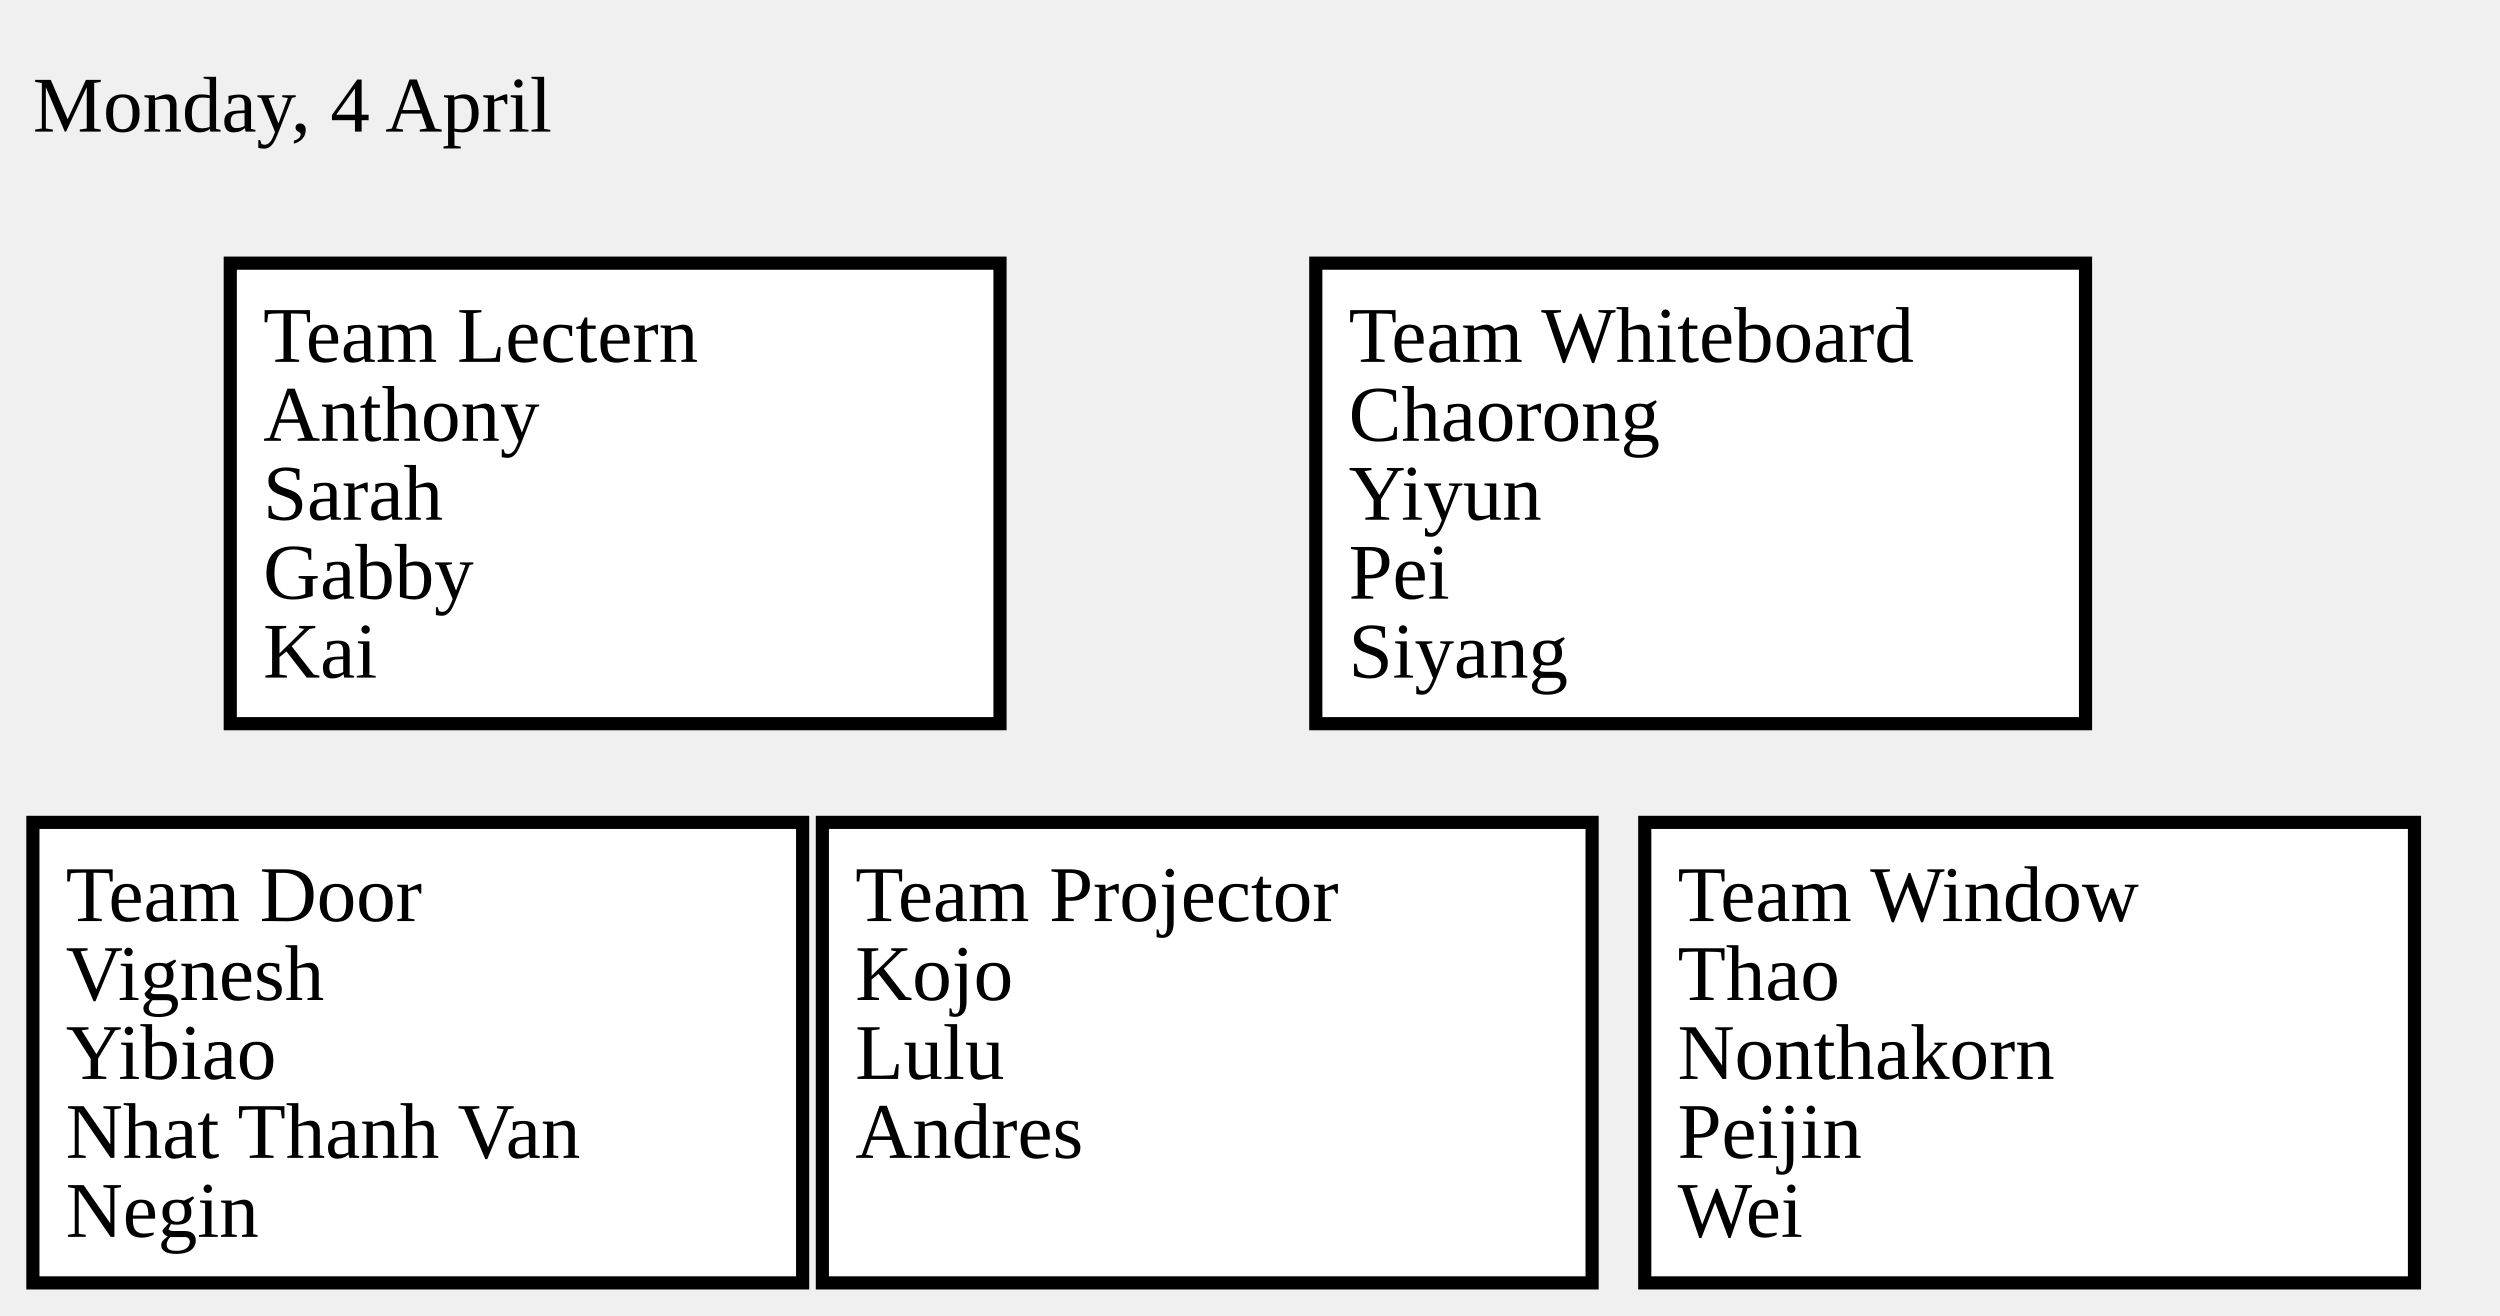
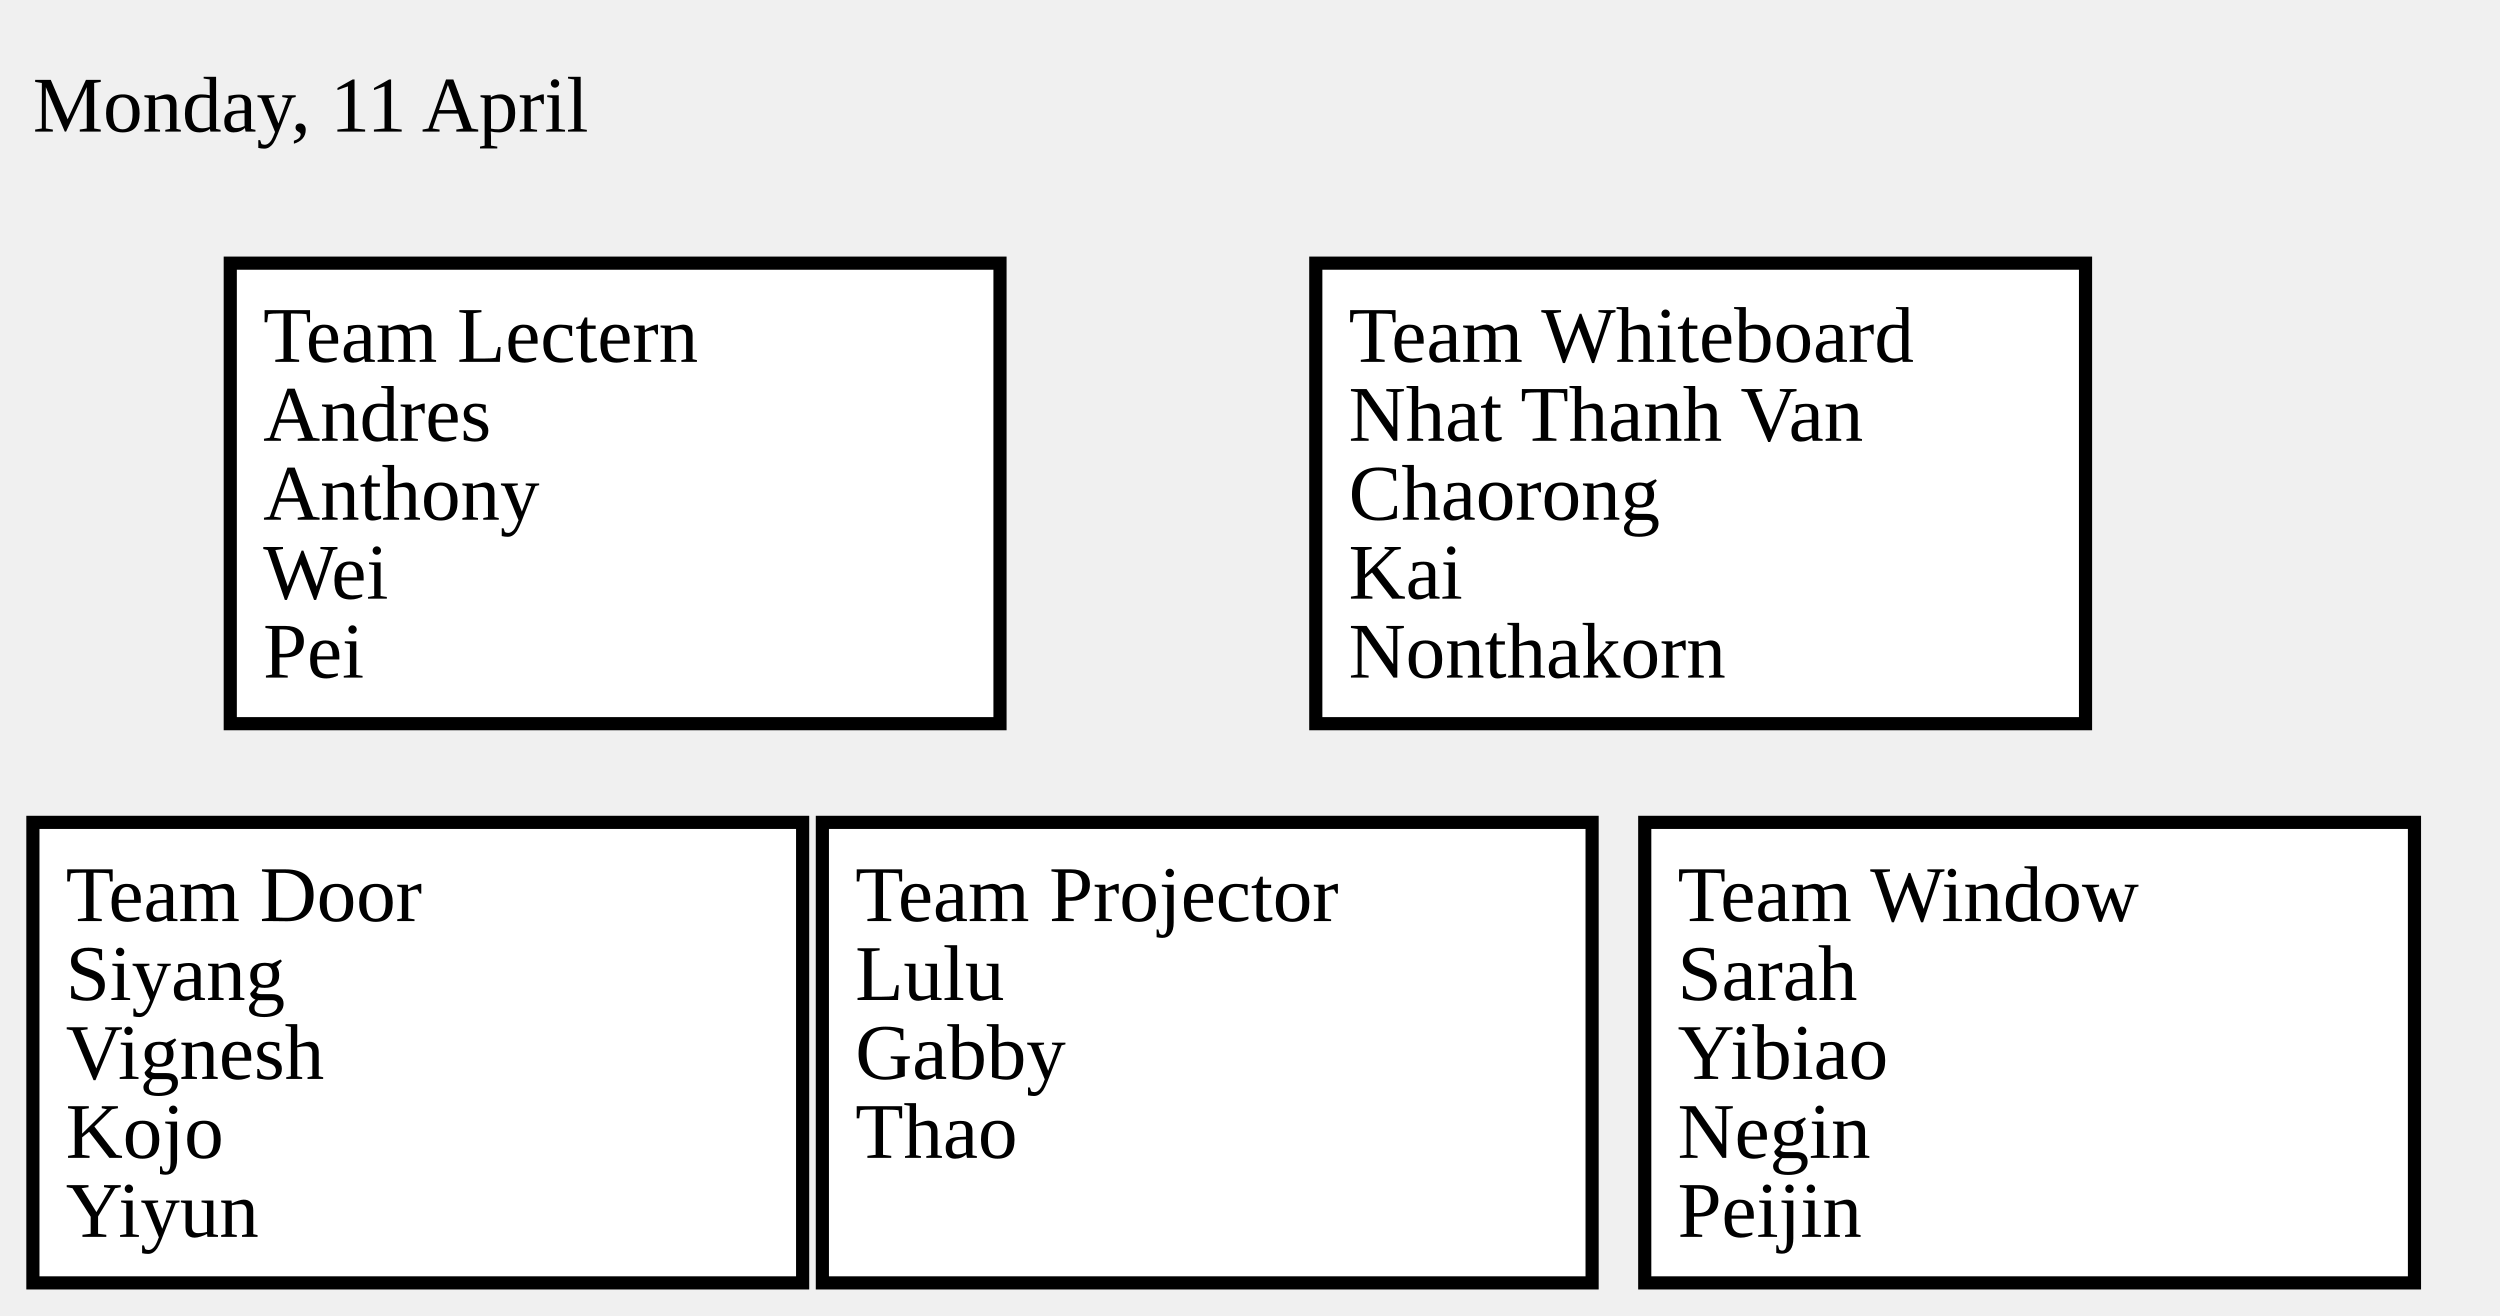
<svg xmlns="http://www.w3.org/2000/svg" width="380" height="200" viewBox="0 -200 380 200">
  <defs>
</defs>
  <rect x="200" y="-160.0" width="117" height="70" fill="#ffffff" stroke-width="2" stroke="black" />
  <text x="205" y="-145.0" font-size="12" fill="black" dy="0em">Team Whiteboard</text>
-   <text x="205" y="-133.0" font-size="12" fill="black" dy="0em">Chaorong</text>
-   <text x="205" y="-121.0" font-size="12" fill="black" dy="0em">Yiyun</text>
-   <text x="205" y="-109.0" font-size="12" fill="black" dy="0em">Pei</text>
-   <text x="205" y="-97.0" font-size="12" fill="black" dy="0em">Siyang</text>
+   <text x="205" y="-133.0" font-size="12" fill="black" dy="0em">Nhat Thanh Van</text>
+   <text x="205" y="-121.0" font-size="12" fill="black" dy="0em">Chaorong</text>
+   <text x="205" y="-109.0" font-size="12" fill="black" dy="0em">Kai</text>
+   <text x="205" y="-97.0" font-size="12" fill="black" dy="0em">Nonthakorn</text>
  <rect x="5" y="-75.0" width="117" height="70" fill="#ffffff" stroke-width="2" stroke="black" />
  <text x="10" y="-60.0" font-size="12" fill="black" dy="0em">Team Door</text>
-   <text x="10" y="-48.0" font-size="12" fill="black" dy="0em">Vignesh</text>
-   <text x="10" y="-36.0" font-size="12" fill="black" dy="0em">Yibiao</text>
-   <text x="10" y="-24.0" font-size="12" fill="black" dy="0em">Nhat Thanh Van</text>
-   <text x="10" y="-12.0" font-size="12" fill="black" dy="0em">Negin</text>
+   <text x="10" y="-48.0" font-size="12" fill="black" dy="0em">Siyang</text>
+   <text x="10" y="-36.0" font-size="12" fill="black" dy="0em">Vignesh</text>
+   <text x="10" y="-24.0" font-size="12" fill="black" dy="0em">Kojo</text>
+   <text x="10" y="-12.0" font-size="12" fill="black" dy="0em">Yiyun</text>
  <rect x="250" y="-75.0" width="117" height="70" fill="#ffffff" stroke-width="2" stroke="black" />
  <text x="255" y="-60.0" font-size="12" fill="black" dy="0em">Team Window</text>
-   <text x="255" y="-48.0" font-size="12" fill="black" dy="0em">Thao</text>
-   <text x="255" y="-36.0" font-size="12" fill="black" dy="0em">Nonthakorn</text>
-   <text x="255" y="-24.0" font-size="12" fill="black" dy="0em">Peijin</text>
-   <text x="255" y="-12.0" font-size="12" fill="black" dy="0em">Wei</text>
+   <text x="255" y="-48.0" font-size="12" fill="black" dy="0em">Sarah</text>
+   <text x="255" y="-36.0" font-size="12" fill="black" dy="0em">Yibiao</text>
+   <text x="255" y="-24.0" font-size="12" fill="black" dy="0em">Negin</text>
+   <text x="255" y="-12.0" font-size="12" fill="black" dy="0em">Peijin</text>
  <rect x="35" y="-160.0" width="117" height="70" fill="#ffffff" stroke-width="2" stroke="black" />
  <text x="40" y="-145.0" font-size="12" fill="black" dy="0em">Team Lectern</text>
-   <text x="40" y="-133.0" font-size="12" fill="black" dy="0em">Anthony</text>
-   <text x="40" y="-121.0" font-size="12" fill="black" dy="0em">Sarah</text>
-   <text x="40" y="-109.0" font-size="12" fill="black" dy="0em">Gabby</text>
-   <text x="40" y="-97.0" font-size="12" fill="black" dy="0em">Kai</text>
+   <text x="40" y="-133.0" font-size="12" fill="black" dy="0em">Andres</text>
+   <text x="40" y="-121.0" font-size="12" fill="black" dy="0em">Anthony</text>
+   <text x="40" y="-109.0" font-size="12" fill="black" dy="0em">Wei</text>
+   <text x="40" y="-97.0" font-size="12" fill="black" dy="0em">Pei</text>
  <rect x="125" y="-75.0" width="117" height="70" fill="#ffffff" stroke-width="2" stroke="black" />
  <text x="130" y="-60.0" font-size="12" fill="black" dy="0em">Team Projector</text>
-   <text x="130" y="-48.0" font-size="12" fill="black" dy="0em">Kojo</text>
-   <text x="130" y="-36.0" font-size="12" fill="black" dy="0em">Lulu</text>
-   <text x="130" y="-24.0" font-size="12" fill="black" dy="0em">Andres</text>
-   <text x="5" y="-180" font-size="12" fill="black" dy="0em">Monday, 4 April</text>
+   <text x="130" y="-48.0" font-size="12" fill="black" dy="0em">Lulu</text>
+   <text x="130" y="-36.0" font-size="12" fill="black" dy="0em">Gabby</text>
+   <text x="130" y="-24.0" font-size="12" fill="black" dy="0em">Thao</text>
+   <text x="5" y="-180" font-size="12" fill="black" dy="0em">Monday, 11 April</text>
</svg>
